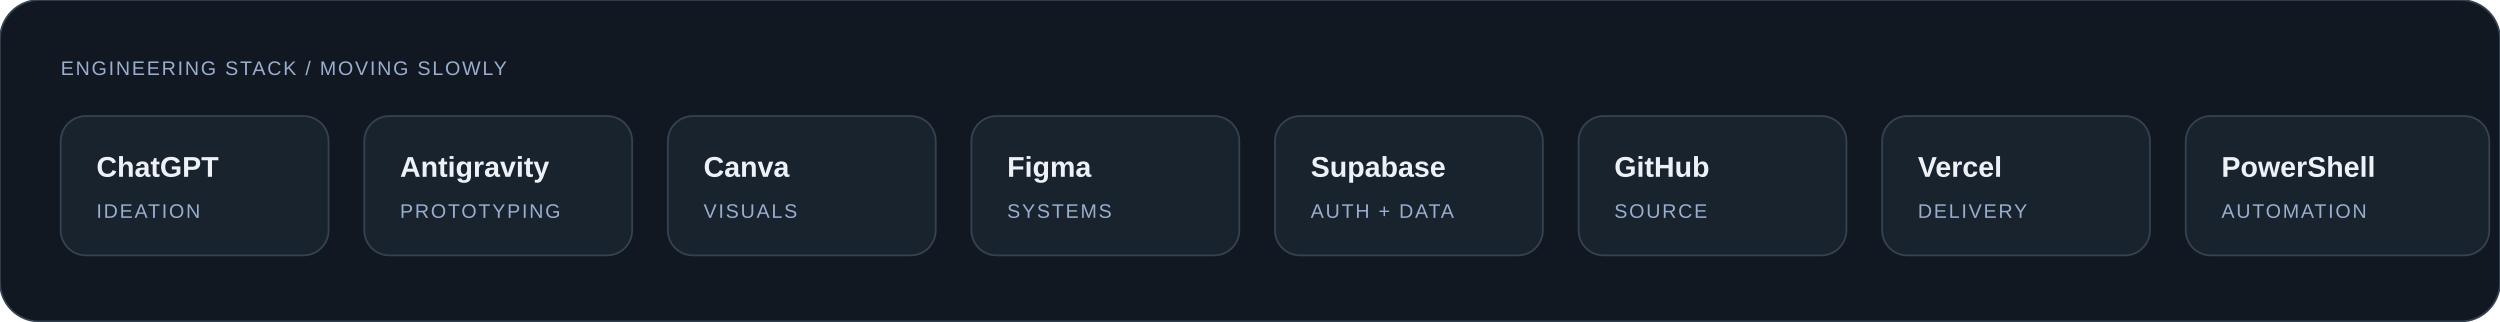
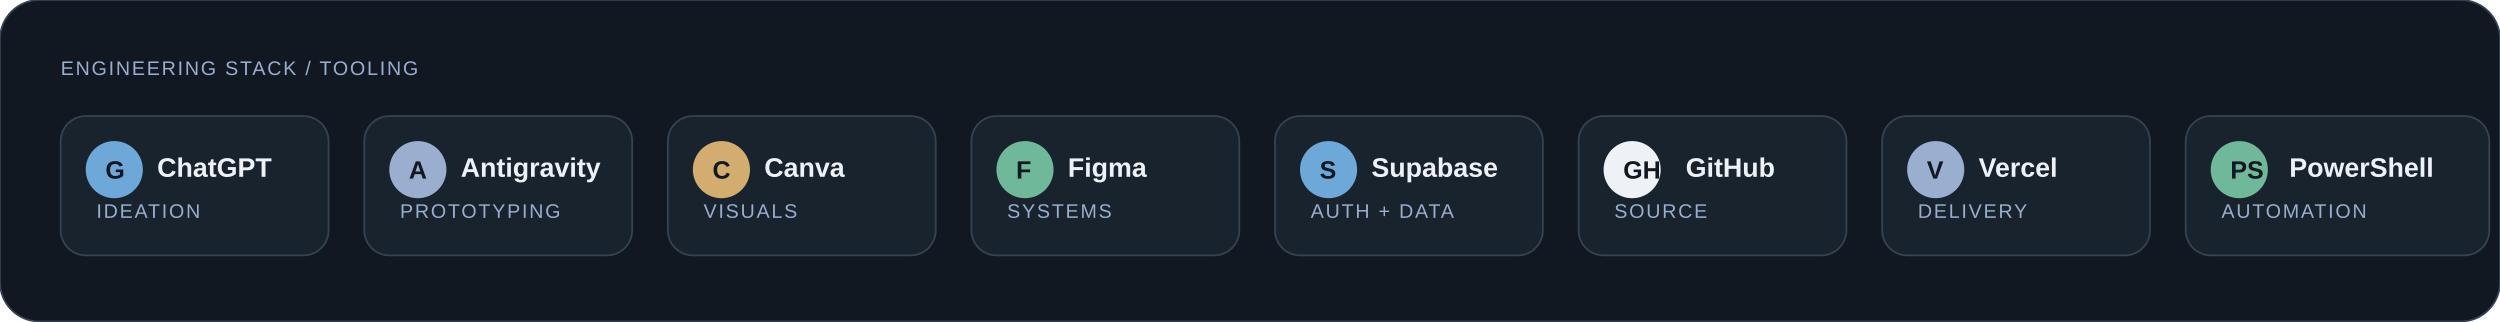
<svg xmlns="http://www.w3.org/2000/svg" viewBox="0 0 1400 180" role="img" aria-labelledby="t d">
  <defs>
-     <style>.m{animation:m 28s linear infinite}.pill{fill:#19232e;stroke:#344252}.l{font:600 16px Arial;fill:#eef2f6}.s{font:11px Arial;fill:#9aaed0;letter-spacing:1px}@keyframes m{to{transform:translateX(-680px)}}@media(prefers-reduced-motion:reduce){.m{animation:none}}</style>
+     <style>.m{animation:m 12s linear infinite}.pill{fill:#19232e;stroke:#344252}.l{font:600 15px Arial;fill:#eef2f6}.s{font:11px Arial;fill:#9aaed0;letter-spacing:1px}.i{font:700 14px Arial;fill:#111821}@keyframes m{to{transform:translateX(-680px)}}@media(prefers-reduced-motion:reduce){.m{animation:none}}</style>
  </defs>
  <rect width="1400" height="180" rx="22" fill="#111821" stroke="#344252" />
-   <text x="34" y="42" class="s">ENGINEERING STACK / MOVING SLOWLY</text>
+   <text x="34" y="42" class="s">ENGINEERING STACK / TOOLING</text>
  <g class="m" transform="translate(34 65)">
    <g transform="translate(0)">
      <rect class="pill" width="150" height="78" rx="14" />
-       <text x="20" y="34" class="l">ChatGPT</text>
+       <circle cx="30" cy="30" r="16" fill="#6ea8d8" />
+       <text x="25" y="35" class="i">G</text>
+       <text x="54" y="34" class="l">ChatGPT</text>
      <text x="20" y="57" class="s">IDEATION</text>
    </g>
    <g transform="translate(170)">
      <rect class="pill" width="150" height="78" rx="14" />
-       <text x="20" y="34" class="l">Antigravity</text>
+       <circle cx="30" cy="30" r="16" fill="#9aaed0" />
+       <text x="25" y="35" class="i">A</text>
+       <text x="54" y="34" class="l">Antigravity</text>
      <text x="20" y="57" class="s">PROTOTYPING</text>
    </g>
    <g transform="translate(340)">
      <rect class="pill" width="150" height="78" rx="14" />
-       <text x="20" y="34" class="l">Canva</text>
+       <circle cx="30" cy="30" r="16" fill="#d2ad6f" />
+       <text x="25" y="35" class="i">C</text>
+       <text x="54" y="34" class="l">Canva</text>
      <text x="20" y="57" class="s">VISUALS</text>
    </g>
    <g transform="translate(510)">
      <rect class="pill" width="150" height="78" rx="14" />
-       <text x="20" y="34" class="l">Figma</text>
+       <circle cx="30" cy="30" r="16" fill="#70b89a" />
+       <text x="25" y="35" class="i">F</text>
+       <text x="54" y="34" class="l">Figma</text>
      <text x="20" y="57" class="s">SYSTEMS</text>
    </g>
    <g transform="translate(680)">
      <rect class="pill" width="150" height="78" rx="14" />
-       <text x="20" y="34" class="l">Supabase</text>
+       <circle cx="30" cy="30" r="16" fill="#6ea8d8" />
+       <text x="25" y="35" class="i">S</text>
+       <text x="54" y="34" class="l">Supabase</text>
      <text x="20" y="57" class="s">AUTH + DATA</text>
    </g>
    <g transform="translate(850)">
      <rect class="pill" width="150" height="78" rx="14" />
-       <text x="20" y="34" class="l">GitHub</text>
+       <circle cx="30" cy="30" r="16" fill="#eef2f6" />
+       <text x="25" y="35" class="i">GH</text>
+       <text x="60" y="34" class="l">GitHub</text>
      <text x="20" y="57" class="s">SOURCE</text>
    </g>
    <g transform="translate(1020)">
      <rect class="pill" width="150" height="78" rx="14" />
-       <text x="20" y="34" class="l">Vercel</text>
+       <circle cx="30" cy="30" r="16" fill="#9aaed0" />
+       <text x="25" y="35" class="i">V</text>
+       <text x="54" y="34" class="l">Vercel</text>
      <text x="20" y="57" class="s">DELIVERY</text>
    </g>
    <g transform="translate(1190)">
      <rect class="pill" width="170" height="78" rx="14" />
-       <text x="20" y="34" class="l">PowerShell</text>
+       <circle cx="30" cy="30" r="16" fill="#70b89a" />
+       <text x="25" y="35" class="i">PS</text>
+       <text x="58" y="34" class="l">PowerShell</text>
      <text x="20" y="57" class="s">AUTOMATION</text>
    </g>
    <g transform="translate(1380)">
      <rect class="pill" width="190" height="78" rx="14" />
-       <text x="20" y="34" class="l">Codex Security</text>
+       <circle cx="30" cy="30" r="16" fill="#d88383" />
+       <text x="21" y="35" class="i">CS</text>
+       <text x="58" y="34" class="l">Codex Security</text>
      <text x="20" y="57" class="s">ASSURANCE</text>
    </g>
  </g>
</svg>
